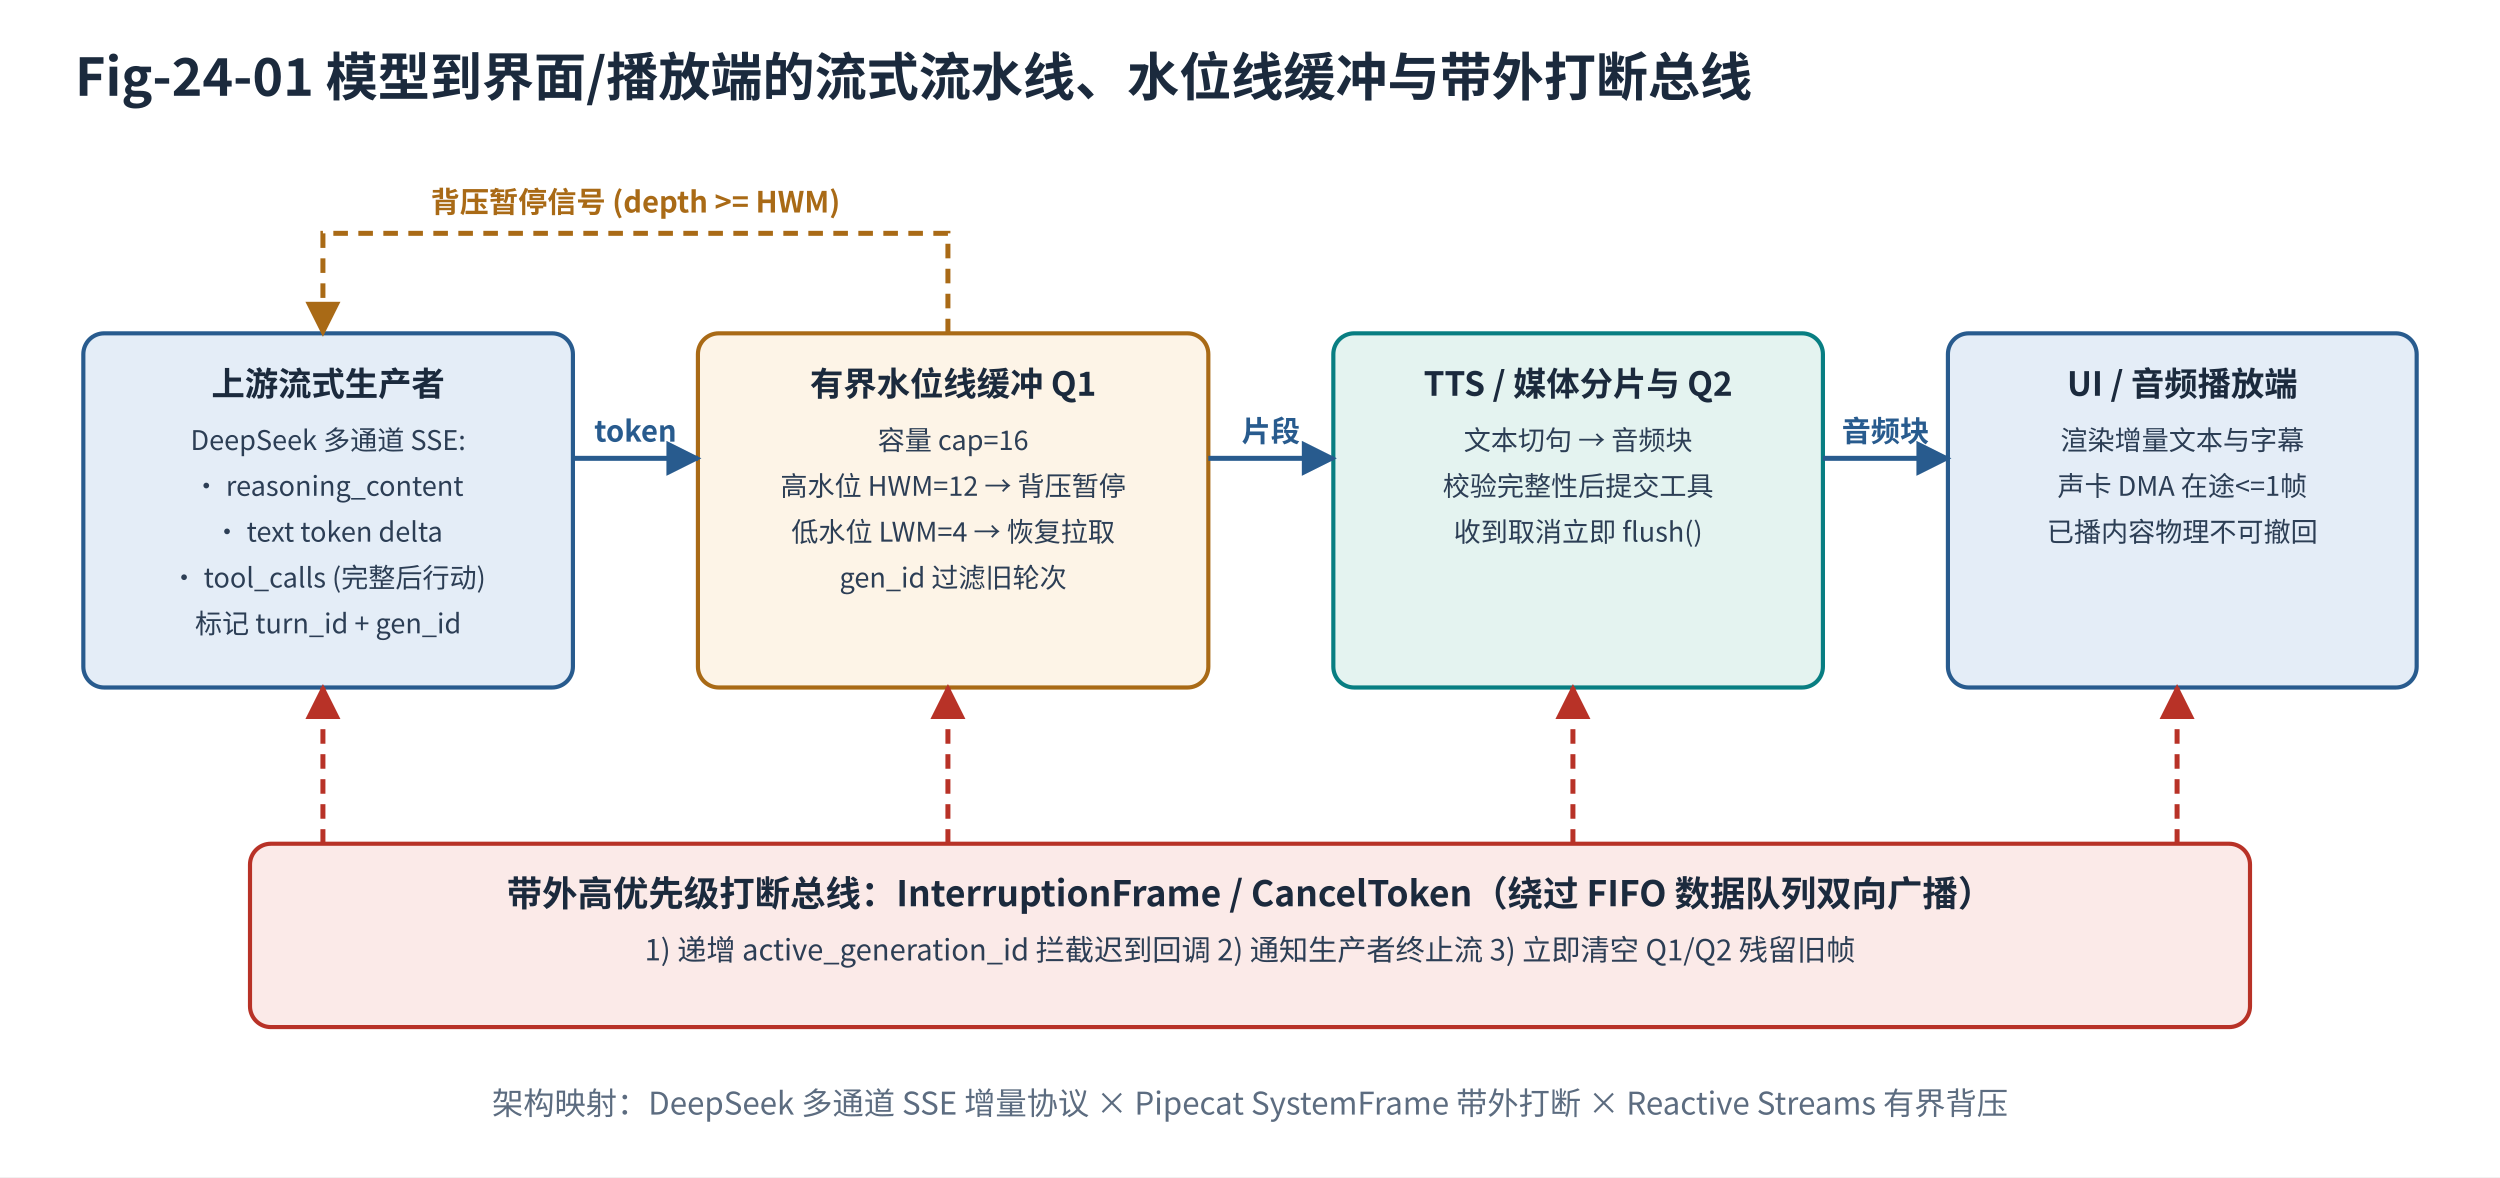
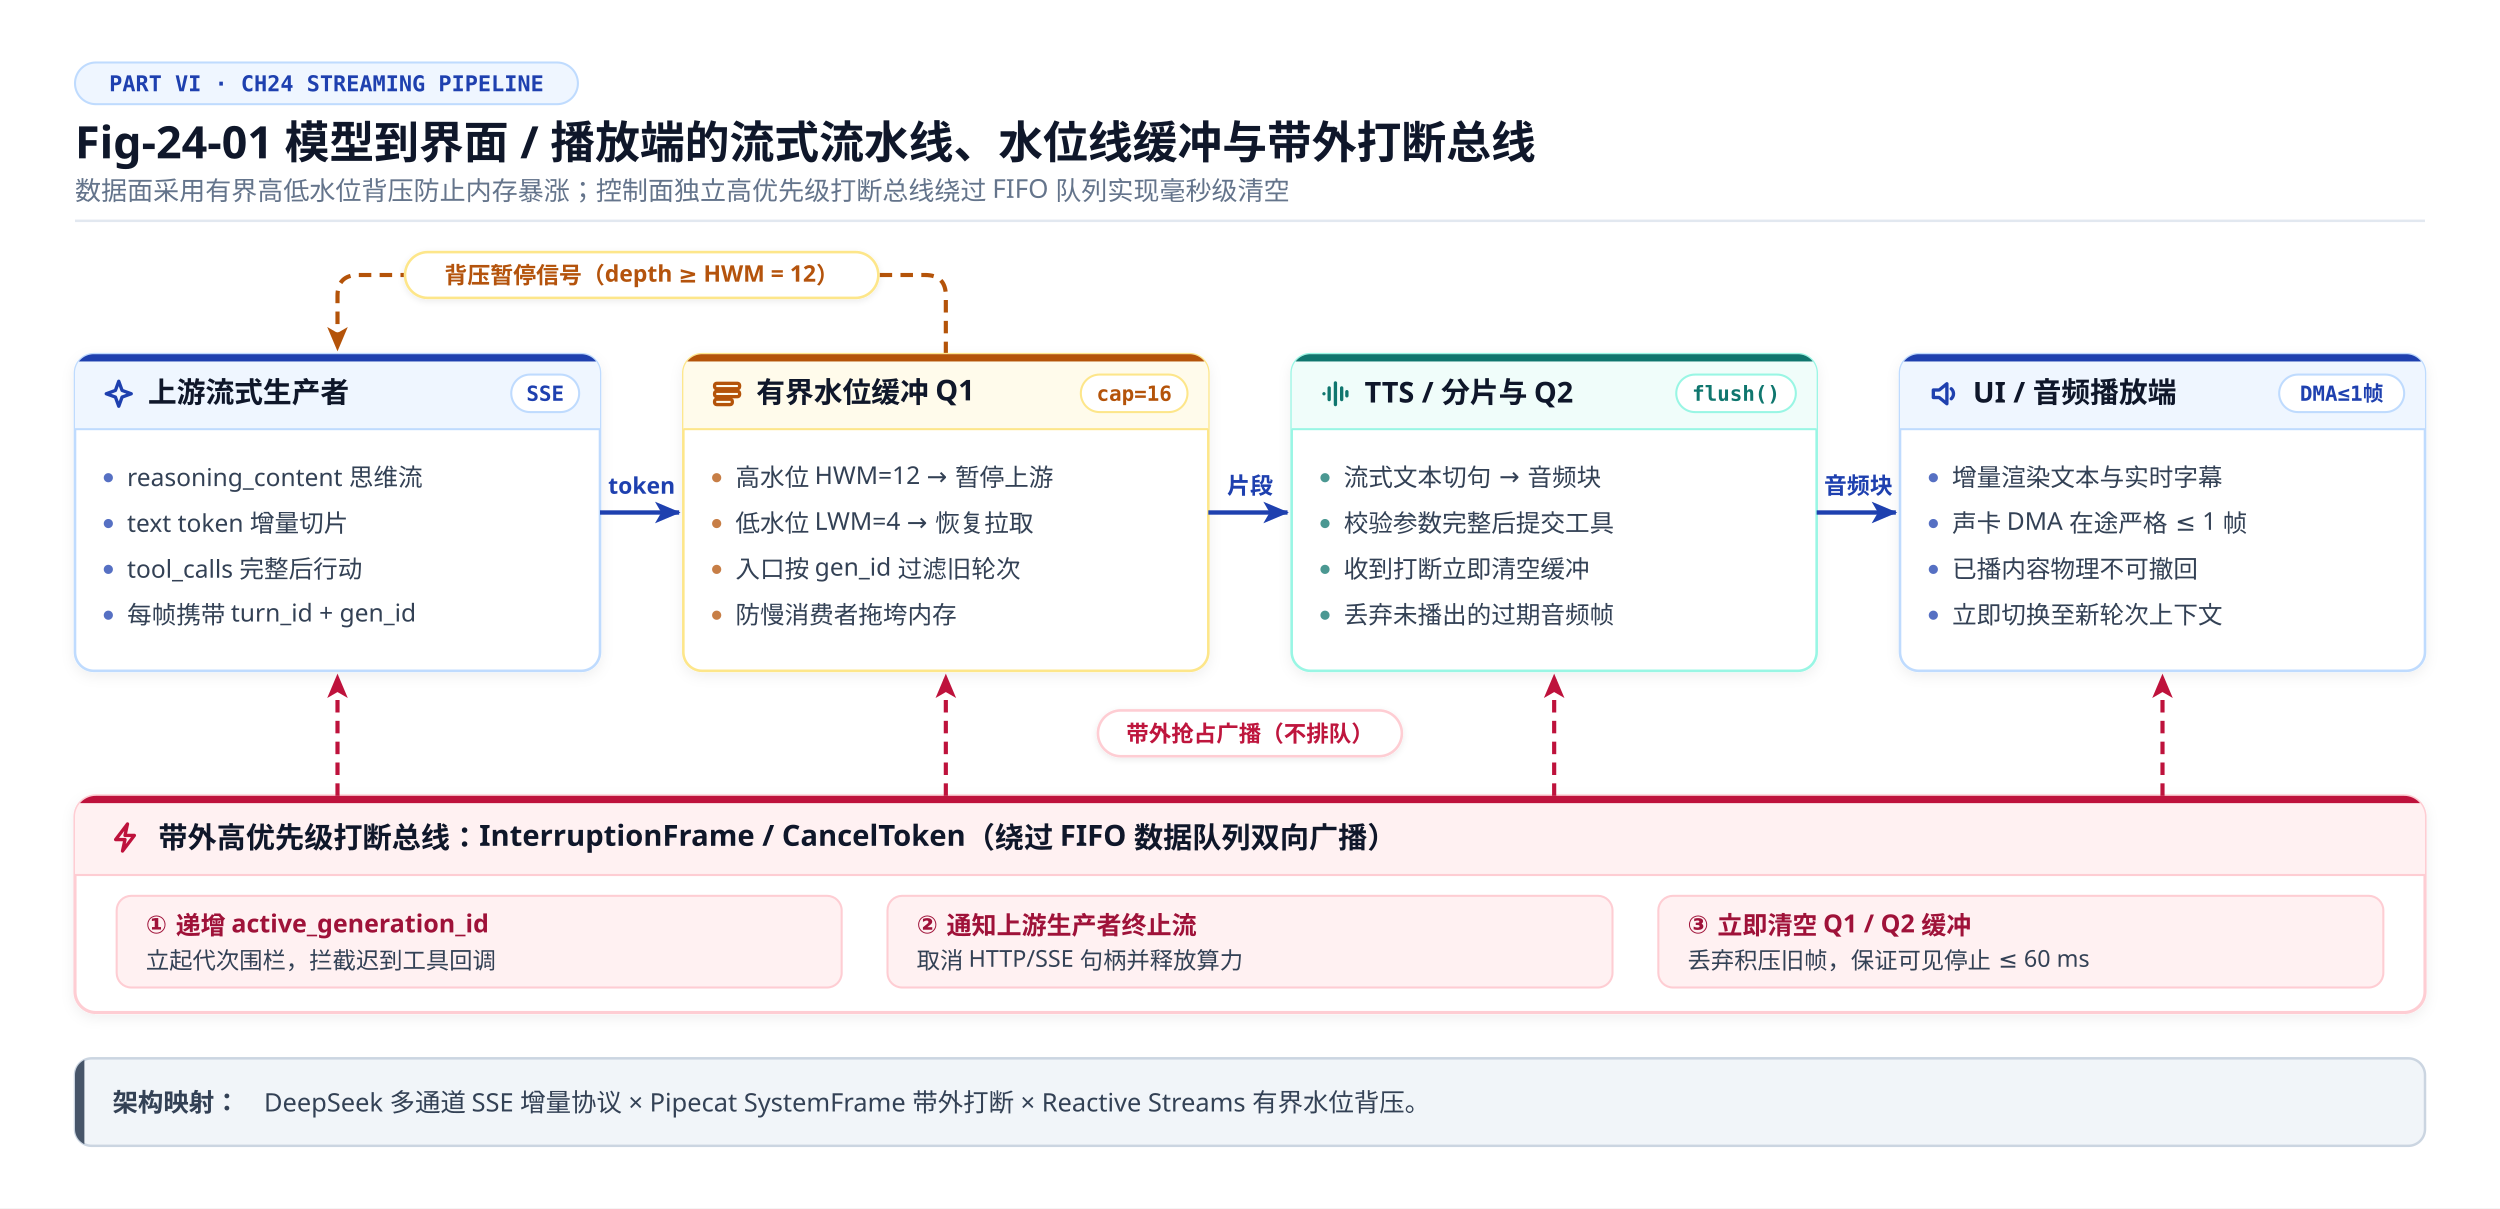
- <svg xmlns="http://www.w3.org/2000/svg" width="1200" height="565" viewBox="0 0 1200 565" role="img" aria-labelledby="title desc">
+ <svg xmlns="http://www.w3.org/2000/svg" width="1200" height="580" viewBox="0 0 1200 580" role="img" aria-labelledby="title desc">
  <defs>
-     <marker id="blue" viewBox="0 0 10 10" refX="9" refY="5" markerWidth="7" markerHeight="7" orient="auto">
-       <path d="M0 0 10 5 0 10Z" fill="#285b8e" />
+     <filter id="card-shadow" x="-6%" y="-6%" width="112%" height="118%">
+       <feDropShadow dx="0" dy="2" stdDeviation="3" flood-color="#0F172A" flood-opacity="0.065" />
+     </filter>
+     <filter id="pill-shadow" x="-10%" y="-20%" width="120%" height="140%">
+       <feDropShadow dx="0" dy="1" stdDeviation="1.5" flood-color="#0F172A" flood-opacity="0.08" />
+     </filter>
+     <marker id="arr-navy" viewBox="0 0 10 10" refX="8.5" refY="5" markerWidth="6.5" markerHeight="6.5" orient="auto-start-reverse">
+       <path d="M 0 1.2 L 9 5 L 0 8.8 L 2.2 5 Z" fill="#1E40AF" />
    </marker>
-     <marker id="teal" viewBox="0 0 10 10" refX="9" refY="5" markerWidth="7" markerHeight="7" orient="auto">
-       <path d="M0 0 10 5 0 10Z" fill="#087e82" />
+     <marker id="arr-teal" viewBox="0 0 10 10" refX="8.5" refY="5" markerWidth="6.5" markerHeight="6.5" orient="auto-start-reverse">
+       <path d="M 0 1.2 L 9 5 L 0 8.8 L 2.2 5 Z" fill="#0F766E" />
    </marker>
-     <marker id="amber" viewBox="0 0 10 10" refX="9" refY="5" markerWidth="7" markerHeight="7" orient="auto">
-       <path d="M0 0 10 5 0 10Z" fill="#a96a16" />
+     <marker id="arr-amber" viewBox="0 0 10 10" refX="8.5" refY="5" markerWidth="6.5" markerHeight="6.5" orient="auto-start-reverse">
+       <path d="M 0 1.2 L 9 5 L 0 8.8 L 2.2 5 Z" fill="#B45309" />
    </marker>
-     <marker id="red" viewBox="0 0 10 10" refX="9" refY="5" markerWidth="7" markerHeight="7" orient="auto">
-       <path d="M0 0 10 5 0 10Z" fill="#b83227" />
+     <marker id="arr-crimson" viewBox="0 0 10 10" refX="8.5" refY="5" markerWidth="6.5" markerHeight="6.5" orient="auto-start-reverse">
+       <path d="M 0 1.2 L 9 5 L 0 8.8 L 2.2 5 Z" fill="#BE123C" />
    </marker>
-     <marker id="gray" viewBox="0 0 10 10" refX="9" refY="5" markerWidth="7" markerHeight="7" orient="auto">
-       <path d="M0 0 10 5 0 10Z" fill="#5c6c80" />
+     <marker id="arr-slate" viewBox="0 0 10 10" refX="8.5" refY="5" markerWidth="6.5" markerHeight="6.5" orient="auto-start-reverse">
+       <path d="M 0 1.2 L 9 5 L 0 8.8 L 2.2 5 Z" fill="#475569" />
    </marker>
  </defs>
-   <rect width="1200" height="565" fill="#ffffff" />
-   <g font-family="Microsoft YaHei, Noto Sans CJK SC, SimHei, sans-serif" fill="#203047">
-     <text x="36" y="46" font-size="25" font-weight="700" fill="#1b2a3d">Fig-24-01 模型到界面/播放端的流式流水线、水位线缓冲与带外打断总线</text>
-     <rect x="40" y="160" width="235" height="170" rx="10" fill="#e4edf7" stroke="#285b8e" stroke-width="2" />
-     <text x="157.5" y="190" text-anchor="middle" font-size="16" font-weight="700" fill="#1b2a3d">上游流式生产者</text>
-     <text x="157.5" y="216" text-anchor="middle" font-size="13" fill="#2c3e55">DeepSeek 多通道 SSE:</text>
-     <text x="157.5" y="238" text-anchor="middle" font-size="13" fill="#2c3e55">• reasoning_content</text>
-     <text x="157.5" y="260" text-anchor="middle" font-size="13" fill="#2c3e55">• text token delta</text>
-     <text x="157.5" y="282" text-anchor="middle" font-size="13" fill="#2c3e55">• tool_calls (完整后行动)</text>
-     <text x="157.5" y="304" text-anchor="middle" font-size="13" fill="#2c3e55">标记 turn_id + gen_id</text>
-     <rect x="335" y="160" width="245" height="170" rx="10" fill="#fdf4e7" stroke="#a96a16" stroke-width="2" />
-     <text x="457.5" y="190" text-anchor="middle" font-size="16" font-weight="700" fill="#1b2a3d">有界水位线缓冲 Q1</text>
-     <text x="457.5" y="216" text-anchor="middle" font-size="13" fill="#2c3e55">容量 cap=16</text>
-     <text x="457.5" y="238" text-anchor="middle" font-size="13" fill="#2c3e55">高水位 HWM=12 → 背压暂停</text>
-     <text x="457.5" y="260" text-anchor="middle" font-size="13" fill="#2c3e55">低水位 LWM=4 → 恢复拉取</text>
-     <text x="457.5" y="282" text-anchor="middle" font-size="13" fill="#2c3e55">gen_id 过滤旧轮次</text>
-     <rect x="640" y="160" width="235" height="170" rx="10" fill="#e4f3f0" stroke="#087e82" stroke-width="2" />
-     <text x="757.5" y="190" text-anchor="middle" font-size="16" font-weight="700" fill="#1b2a3d">TTS / 媒体分片与 Q2</text>
-     <text x="757.5" y="216" text-anchor="middle" font-size="13" fill="#2c3e55">文本切句 → 音频块</text>
-     <text x="757.5" y="238" text-anchor="middle" font-size="13" fill="#2c3e55">校验完整性后提交工具</text>
-     <text x="757.5" y="260" text-anchor="middle" font-size="13" fill="#2c3e55">收到取消立即 flush()</text>
-     <rect x="935" y="160" width="225" height="170" rx="10" fill="#e4edf7" stroke="#285b8e" stroke-width="2" />
-     <text x="1047.5" y="190" text-anchor="middle" font-size="16" font-weight="700" fill="#1b2a3d">UI / 音频播放端</text>
-     <text x="1047.5" y="216" text-anchor="middle" font-size="13" fill="#2c3e55">渲染增量文本与字幕</text>
-     <text x="1047.5" y="238" text-anchor="middle" font-size="13" fill="#2c3e55">声卡 DMA 在途&lt;=1帧</text>
-     <text x="1047.5" y="260" text-anchor="middle" font-size="13" fill="#2c3e55">已播内容物理不可撤回</text>
-     <line x1="275" y1="220" x2="335" y2="220" stroke="#285b8e" stroke-width="2.4" marker-end="url(#blue)" />
-     <text x="305.0" y="212.0" text-anchor="middle" font-size="14" font-weight="600" fill="#285b8e">token</text>
-     <line x1="580" y1="220" x2="640" y2="220" stroke="#285b8e" stroke-width="2.4" marker-end="url(#blue)" />
-     <text x="610.0" y="212.0" text-anchor="middle" font-size="14" font-weight="600" fill="#285b8e">片段</text>
-     <line x1="875" y1="220" x2="935" y2="220" stroke="#285b8e" stroke-width="2.4" marker-end="url(#blue)" />
-     <text x="905.0" y="212.0" text-anchor="middle" font-size="14" font-weight="600" fill="#285b8e">音频块</text>
-     <path d="M 455 160 L 455 112 L 155 112 L 155 160" fill="none" stroke="#a96a16" stroke-width="2.4" marker-end="url(#amber)" stroke-dasharray="7 5" />
-     <text x="305" y="102" text-anchor="middle" font-size="14" font-weight="600" fill="#a96a16">背压暂停信号 (depth &gt;= HWM)</text>
-     <rect x="120" y="405" width="960" height="88" rx="10" fill="#fbeae8" stroke="#b83227" stroke-width="2" />
-     <text x="600.0" y="435" text-anchor="middle" font-size="17" font-weight="700" fill="#1b2a3d">带外高优先级打断总线：InterruptionFrame / CancelToken（绕过 FIFO 数据队列双向广播）</text>
-     <text x="600.0" y="461" text-anchor="middle" font-size="14" fill="#2c3e55">1) 递增 active_generation_id 拦截迟到回调  2) 通知生产者终止流  3) 立即清空 Q1/Q2 残留旧帧</text>
-     <line x1="155" y1="405" x2="155" y2="330" stroke="#b83227" stroke-width="2.4" marker-end="url(#red)" stroke-dasharray="7 5" />
-     <line x1="455" y1="405" x2="455" y2="330" stroke="#b83227" stroke-width="2.4" marker-end="url(#red)" stroke-dasharray="7 5" />
-     <line x1="755" y1="405" x2="755" y2="330" stroke="#b83227" stroke-width="2.4" marker-end="url(#red)" stroke-dasharray="7 5" />
-     <line x1="1045" y1="405" x2="1045" y2="330" stroke="#b83227" stroke-width="2.4" marker-end="url(#red)" stroke-dasharray="7 5" />
-     <text x="600" y="535" text-anchor="middle" font-size="15" fill="#5c6c80">架构映射：DeepSeek 多通道 SSE 增量协议 × Pipecat SystemFrame 带外打断 × Reactive Streams 有界背压</text>
+   <g font-family="'Noto Sans SC', 'Microsoft YaHei UI', 'Microsoft YaHei', sans-serif">
+     <rect width="1200" height="580" fill="#FFFFFF" />
+     <rect x="36" y="30" width="241.4" height="20" rx="10" fill="#EFF6FF" stroke="#BFDBFE" stroke-width="1" />
+     <text x="156.7" y="43.8" text-anchor="middle" font-family="'Consolas', 'DejaVu Sans Mono', monospace" font-size="10.5" font-weight="700" fill="#1E40AF">PART VI · CH24 STREAMING PIPELINE</text>
+     <text x="36" y="76" font-size="21.5" font-weight="700" fill="#0F172A">Fig-24-01 模型到界面 / 播放端的流式流水线、水位线缓冲与带外打断总线</text>
+     <text x="36" y="96" font-size="12.5" fill="#64748B">数据面采用有界高低水位背压防止内存暴涨；控制面独立高优先级打断总线绕过 FIFO 队列实现毫秒级清空</text>
+     <line x1="36" y1="106" x2="1164" y2="106" stroke="#E2E8F0" stroke-width="1.2" />
+     <path d="M 454.0 170.0 L 454.0 142.0 Q 454.0 132.0 444.0 132.0 L 172.0 132.0 Q 162.0 132.0 162.0 142.0 L 162.0 168.0" fill="none" stroke="#B45309" stroke-width="2" stroke-dasharray="6 4" marker-end="url(#arr-amber)" />
+     <g data-pill="true" filter="url(#pill-shadow)">
+       <rect x="194.4" y="121.0" width="227.2" height="22.0" rx="11" fill="#FFFFFF" stroke="#FDE68A" stroke-width="1.25" />
+       <text x="308.0" y="136.0" text-anchor="middle" font-size="11.0" font-weight="600" fill="#B45309">背压暂停信号（depth ≥ HWM = 12）</text>
+     </g>
+     <g data-card-group="s1">
+       <clipPath id="clip-s1">
+         <rect x="36.0" y="170.0" width="252.0" height="152.0" rx="9" />
+       </clipPath>
+       <rect data-card="s1" x="36.0" y="170.0" width="252.0" height="152.0" rx="9" fill="#FFFFFF" stroke="#BFDBFE" stroke-width="1.25" filter="url(#card-shadow)" />
+       <g clip-path="url(#clip-s1)">
+         <rect x="36.0" y="170.0" width="252.0" height="36.0" fill="#EFF6FF" />
+         <rect x="36.0" y="170.0" width="252.0" height="3.5" fill="#1E40AF" />
+         <line x1="36.0" y1="206.0" x2="288.0" y2="206.0" stroke="#BFDBFE" stroke-width="1" />
+       </g>
+       <g transform="translate(49.0,181.0)">
+         <path d="M8 2 L9.6 6.4 L14 8 L9.6 9.6 L8 14 L6.4 9.6 L2 8 L6.4 6.4 Z" stroke="#1E40AF" stroke-width="1.6" stroke-linecap="round" stroke-linejoin="round" fill="none" />
+       </g>
+       <text data-in="s1" x="71.0" y="193.2" font-size="13.8" font-weight="700" fill="#0F172A">上游流式生产者</text>
+       <rect x="245.4" y="179.8" width="32.6" height="18" rx="9" fill="#FFFFFF" stroke="#BFDBFE" stroke-width="1" />
+       <text data-in="s1" x="261.7" y="192.4" text-anchor="middle" font-family="'Consolas', 'DejaVu Sans Mono', monospace" font-size="10.0" font-weight="700" fill="#1E40AF">SSE</text>
+       <circle cx="52.0" cy="229.3" r="2.2" fill="#1E40AF" fill-opacity="0.75" />
+       <text data-in="s1" x="61.0" y="233.3" font-size="11.8" fill="#334155">reasoning_content 思维流</text>
+       <circle cx="52.0" cy="251.3" r="2.2" fill="#1E40AF" fill-opacity="0.75" />
+       <text data-in="s1" x="61.0" y="255.3" font-size="11.8" fill="#334155">text token 增量切片</text>
+       <circle cx="52.0" cy="273.3" r="2.2" fill="#1E40AF" fill-opacity="0.75" />
+       <text data-in="s1" x="61.0" y="277.3" font-size="11.8" fill="#334155">tool_calls 完整后行动</text>
+       <circle cx="52.0" cy="295.3" r="2.2" fill="#1E40AF" fill-opacity="0.75" />
+       <text data-in="s1" x="61.0" y="299.3" font-size="11.8" fill="#334155">每帧携带 turn_id + gen_id</text>
+     </g>
+     <g data-card-group="s2">
+       <clipPath id="clip-s2">
+         <rect x="328.0" y="170.0" width="252.0" height="152.0" rx="9" />
+       </clipPath>
+       <rect data-card="s2" x="328.0" y="170.0" width="252.0" height="152.0" rx="9" fill="#FFFFFF" stroke="#FDE68A" stroke-width="1.25" filter="url(#card-shadow)" />
+       <g clip-path="url(#clip-s2)">
+         <rect x="328.0" y="170.0" width="252.0" height="36.0" fill="#FFFBEB" />
+         <rect x="328.0" y="170.0" width="252.0" height="3.5" fill="#B45309" />
+         <line x1="328.0" y1="206.0" x2="580.0" y2="206.0" stroke="#FDE68A" stroke-width="1" />
+       </g>
+       <g transform="translate(341.0,181.0)">
+         <rect x="2" y="3" width="12" height="2.6" rx="1" stroke="#B45309" stroke-width="1.6" stroke-linecap="round" stroke-linejoin="round" fill="none" />
+         <rect x="2" y="6.8" width="12" height="2.6" rx="1" stroke="#B45309" stroke-width="1.6" stroke-linecap="round" stroke-linejoin="round" fill="none" />
+         <rect x="2" y="10.6" width="8.5" height="2.6" rx="1" stroke="#B45309" stroke-width="1.6" stroke-linecap="round" stroke-linejoin="round" fill="none" />
+       </g>
+       <text data-in="s2" x="363.0" y="193.2" font-size="13.8" font-weight="700" fill="#0F172A">有界水位缓冲 Q1</text>
+       <rect x="518.8" y="179.8" width="51.2" height="18" rx="9" fill="#FFFFFF" stroke="#FDE68A" stroke-width="1" />
+       <text data-in="s2" x="544.4" y="192.4" text-anchor="middle" font-family="'Consolas', 'DejaVu Sans Mono', monospace" font-size="10.0" font-weight="700" fill="#B45309">cap=16</text>
+       <circle cx="344.0" cy="229.3" r="2.2" fill="#B45309" fill-opacity="0.75" />
+       <text data-in="s2" x="353.0" y="233.3" font-size="11.8" fill="#334155">高水位 HWM=12 → 暂停上游</text>
+       <circle cx="344.0" cy="251.3" r="2.2" fill="#B45309" fill-opacity="0.75" />
+       <text data-in="s2" x="353.0" y="255.3" font-size="11.8" fill="#334155">低水位 LWM=4 → 恢复拉取</text>
+       <circle cx="344.0" cy="273.3" r="2.2" fill="#B45309" fill-opacity="0.75" />
+       <text data-in="s2" x="353.0" y="277.3" font-size="11.8" fill="#334155">入口按 gen_id 过滤旧轮次</text>
+       <circle cx="344.0" cy="295.3" r="2.2" fill="#B45309" fill-opacity="0.75" />
+       <text data-in="s2" x="353.0" y="299.3" font-size="11.8" fill="#334155">防慢消费者拖垮内存</text>
+     </g>
+     <g data-card-group="s3">
+       <clipPath id="clip-s3">
+         <rect x="620.0" y="170.0" width="252.0" height="152.0" rx="9" />
+       </clipPath>
+       <rect data-card="s3" x="620.0" y="170.0" width="252.0" height="152.0" rx="9" fill="#FFFFFF" stroke="#99F6E4" stroke-width="1.25" filter="url(#card-shadow)" />
+       <g clip-path="url(#clip-s3)">
+         <rect x="620.0" y="170.0" width="252.0" height="36.0" fill="#F0FDFA" />
+         <rect x="620.0" y="170.0" width="252.0" height="3.5" fill="#0F766E" />
+         <line x1="620.0" y1="206.0" x2="872.0" y2="206.0" stroke="#99F6E4" stroke-width="1" />
+       </g>
+       <g transform="translate(633.0,181.0)">
+         <path d="M2.5 8 V8 M5 5.2 V10.8 M8 2.8 V13.2 M11 5.2 V10.8 M13.5 7 V9" stroke="#0F766E" stroke-width="1.6" stroke-linecap="round" stroke-linejoin="round" fill="none" />
+       </g>
+       <text data-in="s3" x="655.0" y="193.2" font-size="13.8" font-weight="700" fill="#0F172A">TTS / 分片与 Q2</text>
+       <rect x="804.6" y="179.8" width="57.4" height="18" rx="9" fill="#FFFFFF" stroke="#99F6E4" stroke-width="1" />
+       <text data-in="s3" x="833.3" y="192.4" text-anchor="middle" font-family="'Consolas', 'DejaVu Sans Mono', monospace" font-size="10.0" font-weight="700" fill="#0F766E">flush()</text>
+       <circle cx="636.0" cy="229.3" r="2.2" fill="#0F766E" fill-opacity="0.75" />
+       <text data-in="s3" x="645.0" y="233.3" font-size="11.8" fill="#334155">流式文本切句 → 音频块</text>
+       <circle cx="636.0" cy="251.3" r="2.2" fill="#0F766E" fill-opacity="0.75" />
+       <text data-in="s3" x="645.0" y="255.3" font-size="11.8" fill="#334155">校验参数完整后提交工具</text>
+       <circle cx="636.0" cy="273.3" r="2.2" fill="#0F766E" fill-opacity="0.75" />
+       <text data-in="s3" x="645.0" y="277.3" font-size="11.8" fill="#334155">收到打断立即清空缓冲</text>
+       <circle cx="636.0" cy="295.3" r="2.2" fill="#0F766E" fill-opacity="0.75" />
+       <text data-in="s3" x="645.0" y="299.3" font-size="11.8" fill="#334155">丢弃未播出的过期音频帧</text>
+     </g>
+     <g data-card-group="s4">
+       <clipPath id="clip-s4">
+         <rect x="912.0" y="170.0" width="252.0" height="152.0" rx="9" />
+       </clipPath>
+       <rect data-card="s4" x="912.0" y="170.0" width="252.0" height="152.0" rx="9" fill="#FFFFFF" stroke="#BFDBFE" stroke-width="1.25" filter="url(#card-shadow)" />
+       <g clip-path="url(#clip-s4)">
+         <rect x="912.0" y="170.0" width="252.0" height="36.0" fill="#EFF6FF" />
+         <rect x="912.0" y="170.0" width="252.0" height="3.5" fill="#1E40AF" />
+         <line x1="912.0" y1="206.0" x2="1164.0" y2="206.0" stroke="#BFDBFE" stroke-width="1" />
+       </g>
+       <g transform="translate(925.0,181.0)">
+         <path d="M3 6.2 H5.8 L9.5 3.2 V12.8 L5.8 9.8 H3 Z" stroke="#1E40AF" stroke-width="1.6" stroke-linecap="round" stroke-linejoin="round" fill="none" />
+         <path d="M11.6 5.6 A3.2 3.2 0 0 1 11.6 10.4" stroke="#1E40AF" stroke-width="1.6" stroke-linecap="round" stroke-linejoin="round" fill="none" />
+       </g>
+       <text data-in="s4" x="947.0" y="193.2" font-size="13.8" font-weight="700" fill="#0F172A">UI / 音频播放端</text>
+       <rect x="1094.0" y="179.8" width="60.0" height="18" rx="9" fill="#FFFFFF" stroke="#BFDBFE" stroke-width="1" />
+       <text data-in="s4" x="1124.0" y="192.4" text-anchor="middle" font-family="'Consolas', 'DejaVu Sans Mono', monospace" font-size="10.0" font-weight="700" fill="#1E40AF">DMA≤1帧</text>
+       <circle cx="928.0" cy="229.3" r="2.2" fill="#1E40AF" fill-opacity="0.75" />
+       <text data-in="s4" x="937.0" y="233.3" font-size="11.8" fill="#334155">增量渲染文本与实时字幕</text>
+       <circle cx="928.0" cy="251.3" r="2.2" fill="#1E40AF" fill-opacity="0.75" />
+       <text data-in="s4" x="937.0" y="255.3" font-size="11.8" fill="#334155">声卡 DMA 在途严格 ≤ 1 帧</text>
+       <circle cx="928.0" cy="273.3" r="2.2" fill="#1E40AF" fill-opacity="0.75" />
+       <text data-in="s4" x="937.0" y="277.3" font-size="11.8" fill="#334155">已播内容物理不可撤回</text>
+       <circle cx="928.0" cy="295.3" r="2.2" fill="#1E40AF" fill-opacity="0.75" />
+       <text data-in="s4" x="937.0" y="299.3" font-size="11.8" fill="#334155">立即切换至新轮次上下文</text>
+     </g>
+     <line x1="288" y1="246.0" x2="326" y2="246.0" stroke="#1E40AF" stroke-width="2.1" marker-end="url(#arr-navy)" />
+     <text x="308.0" y="237.0" text-anchor="middle" font-size="11.0" font-weight="700" fill="#1E40AF">token</text>
+     <line x1="580" y1="246.0" x2="618" y2="246.0" stroke="#1E40AF" stroke-width="2.1" marker-end="url(#arr-navy)" />
+     <text x="600.0" y="237.0" text-anchor="middle" font-size="11.0" font-weight="700" fill="#1E40AF">片段</text>
+     <line x1="872" y1="246.0" x2="910" y2="246.0" stroke="#1E40AF" stroke-width="2.1" marker-end="url(#arr-navy)" />
+     <text x="892.0" y="237.0" text-anchor="middle" font-size="11.0" font-weight="700" fill="#1E40AF">音频块</text>
+     <g data-card-group="bus">
+       <clipPath id="clip-bus-24">
+         <rect x="36" y="382" width="1128" height="104" rx="10" />
+       </clipPath>
+       <rect data-card="bus" x="36" y="382" width="1128" height="104" rx="10" fill="#FFFFFF" stroke="#FECDD3" stroke-width="1.5" filter="url(#card-shadow)" />
+       <g clip-path="url(#clip-bus-24)">
+         <rect x="36" y="382" width="1128" height="38" fill="#FFF1F2" />
+         <rect x="36" y="382" width="1128" height="3.5" fill="#BE123C" />
+         <line x1="36" y1="420" x2="1164" y2="420" stroke="#FECDD3" stroke-width="1" />
+       </g>
+       <g transform="translate(52.0,394.0)">
+         <path d="M9.2 1.5 L3.5 9 H8 L6.8 14.5 L12.5 7 H8 Z" stroke="#BE123C" stroke-width="1.6" stroke-linecap="round" stroke-linejoin="round" fill="none" />
+       </g>
+       <text data-in="bus" x="76" y="407" font-size="14" font-weight="700" fill="#0F172A">带外高优先级打断总线：InterruptionFrame / CancelToken（绕过 FIFO 数据队列双向广播）</text>
+     </g>
+     <rect x="56.0" y="430" width="348" height="44" rx="7" fill="#FFF1F2" stroke="#FECDD3" stroke-width="1" />
+     <text data-in="bus" x="70.0" y="448" font-size="12.0" font-weight="700" fill="#9F1239">① 递增 active_generation_id</text>
+     <text data-in="bus" x="70.0" y="465" font-size="11.2" fill="#334155">立起代次围栏，拦截迟到工具回调</text>
+     <rect x="426.0" y="430" width="348" height="44" rx="7" fill="#FFF1F2" stroke="#FECDD3" stroke-width="1" />
+     <text data-in="bus" x="440.0" y="448" font-size="12.0" font-weight="700" fill="#9F1239">② 通知上游生产者终止流</text>
+     <text data-in="bus" x="440.0" y="465" font-size="11.2" fill="#334155">取消 HTTP/SSE 句柄并释放算力</text>
+     <rect x="796.0" y="430" width="348" height="44" rx="7" fill="#FFF1F2" stroke="#FECDD3" stroke-width="1" />
+     <text data-in="bus" x="810.0" y="448" font-size="12.0" font-weight="700" fill="#9F1239">③ 立即清空 Q1 / Q2 缓冲</text>
+     <text data-in="bus" x="810.0" y="465" font-size="11.2" fill="#334155">丢弃积压旧帧，保证可见停止 ≤ 60 ms</text>
+     <line x1="162.0" y1="382" x2="162.0" y2="324" stroke="#BE123C" stroke-width="2" stroke-dasharray="6 4" marker-end="url(#arr-crimson)" />
+     <line x1="454.0" y1="382" x2="454.0" y2="324" stroke="#BE123C" stroke-width="2" stroke-dasharray="6 4" marker-end="url(#arr-crimson)" />
+     <line x1="746.0" y1="382" x2="746.0" y2="324" stroke="#BE123C" stroke-width="2" stroke-dasharray="6 4" marker-end="url(#arr-crimson)" />
+     <line x1="1038.0" y1="382" x2="1038.0" y2="324" stroke="#BE123C" stroke-width="2" stroke-dasharray="6 4" marker-end="url(#arr-crimson)" />
+     <g data-pill="true" filter="url(#pill-shadow)">
+       <rect x="527.0" y="341.0" width="145.9" height="22.0" rx="11" fill="#FFFFFF" stroke="#FECDD3" stroke-width="1.25" />
+       <text x="600.0" y="356.0" text-anchor="middle" font-size="10.8" font-weight="600" fill="#BE123C">带外抢占广播（不排队）</text>
+     </g>
+     <g data-footer="true">
+       <clipPath id="clip-ft-508">
+         <rect x="36" y="508.0" width="1128" height="42.0" rx="8" />
+       </clipPath>
+       <rect x="36" y="508.0" width="1128" height="42.0" rx="8" fill="#F1F5F9" stroke="#CBD5E1" stroke-width="1.2" />
+       <g clip-path="url(#clip-ft-508)">
+         <rect x="36" y="508.0" width="4.5" height="42.0" fill="#475569" />
+       </g>
+       <text x="54" y="533.5" font-size="12.2" font-weight="700" fill="#334155">架构映射：</text>
+       <text x="126.7" y="533.5" font-size="12.2" fill="#334155">DeepSeek 多通道 SSE 增量协议  ×  Pipecat SystemFrame 带外打断  ×  Reactive Streams 有界水位背压。</text>
+     </g>
  </g>
</svg>
